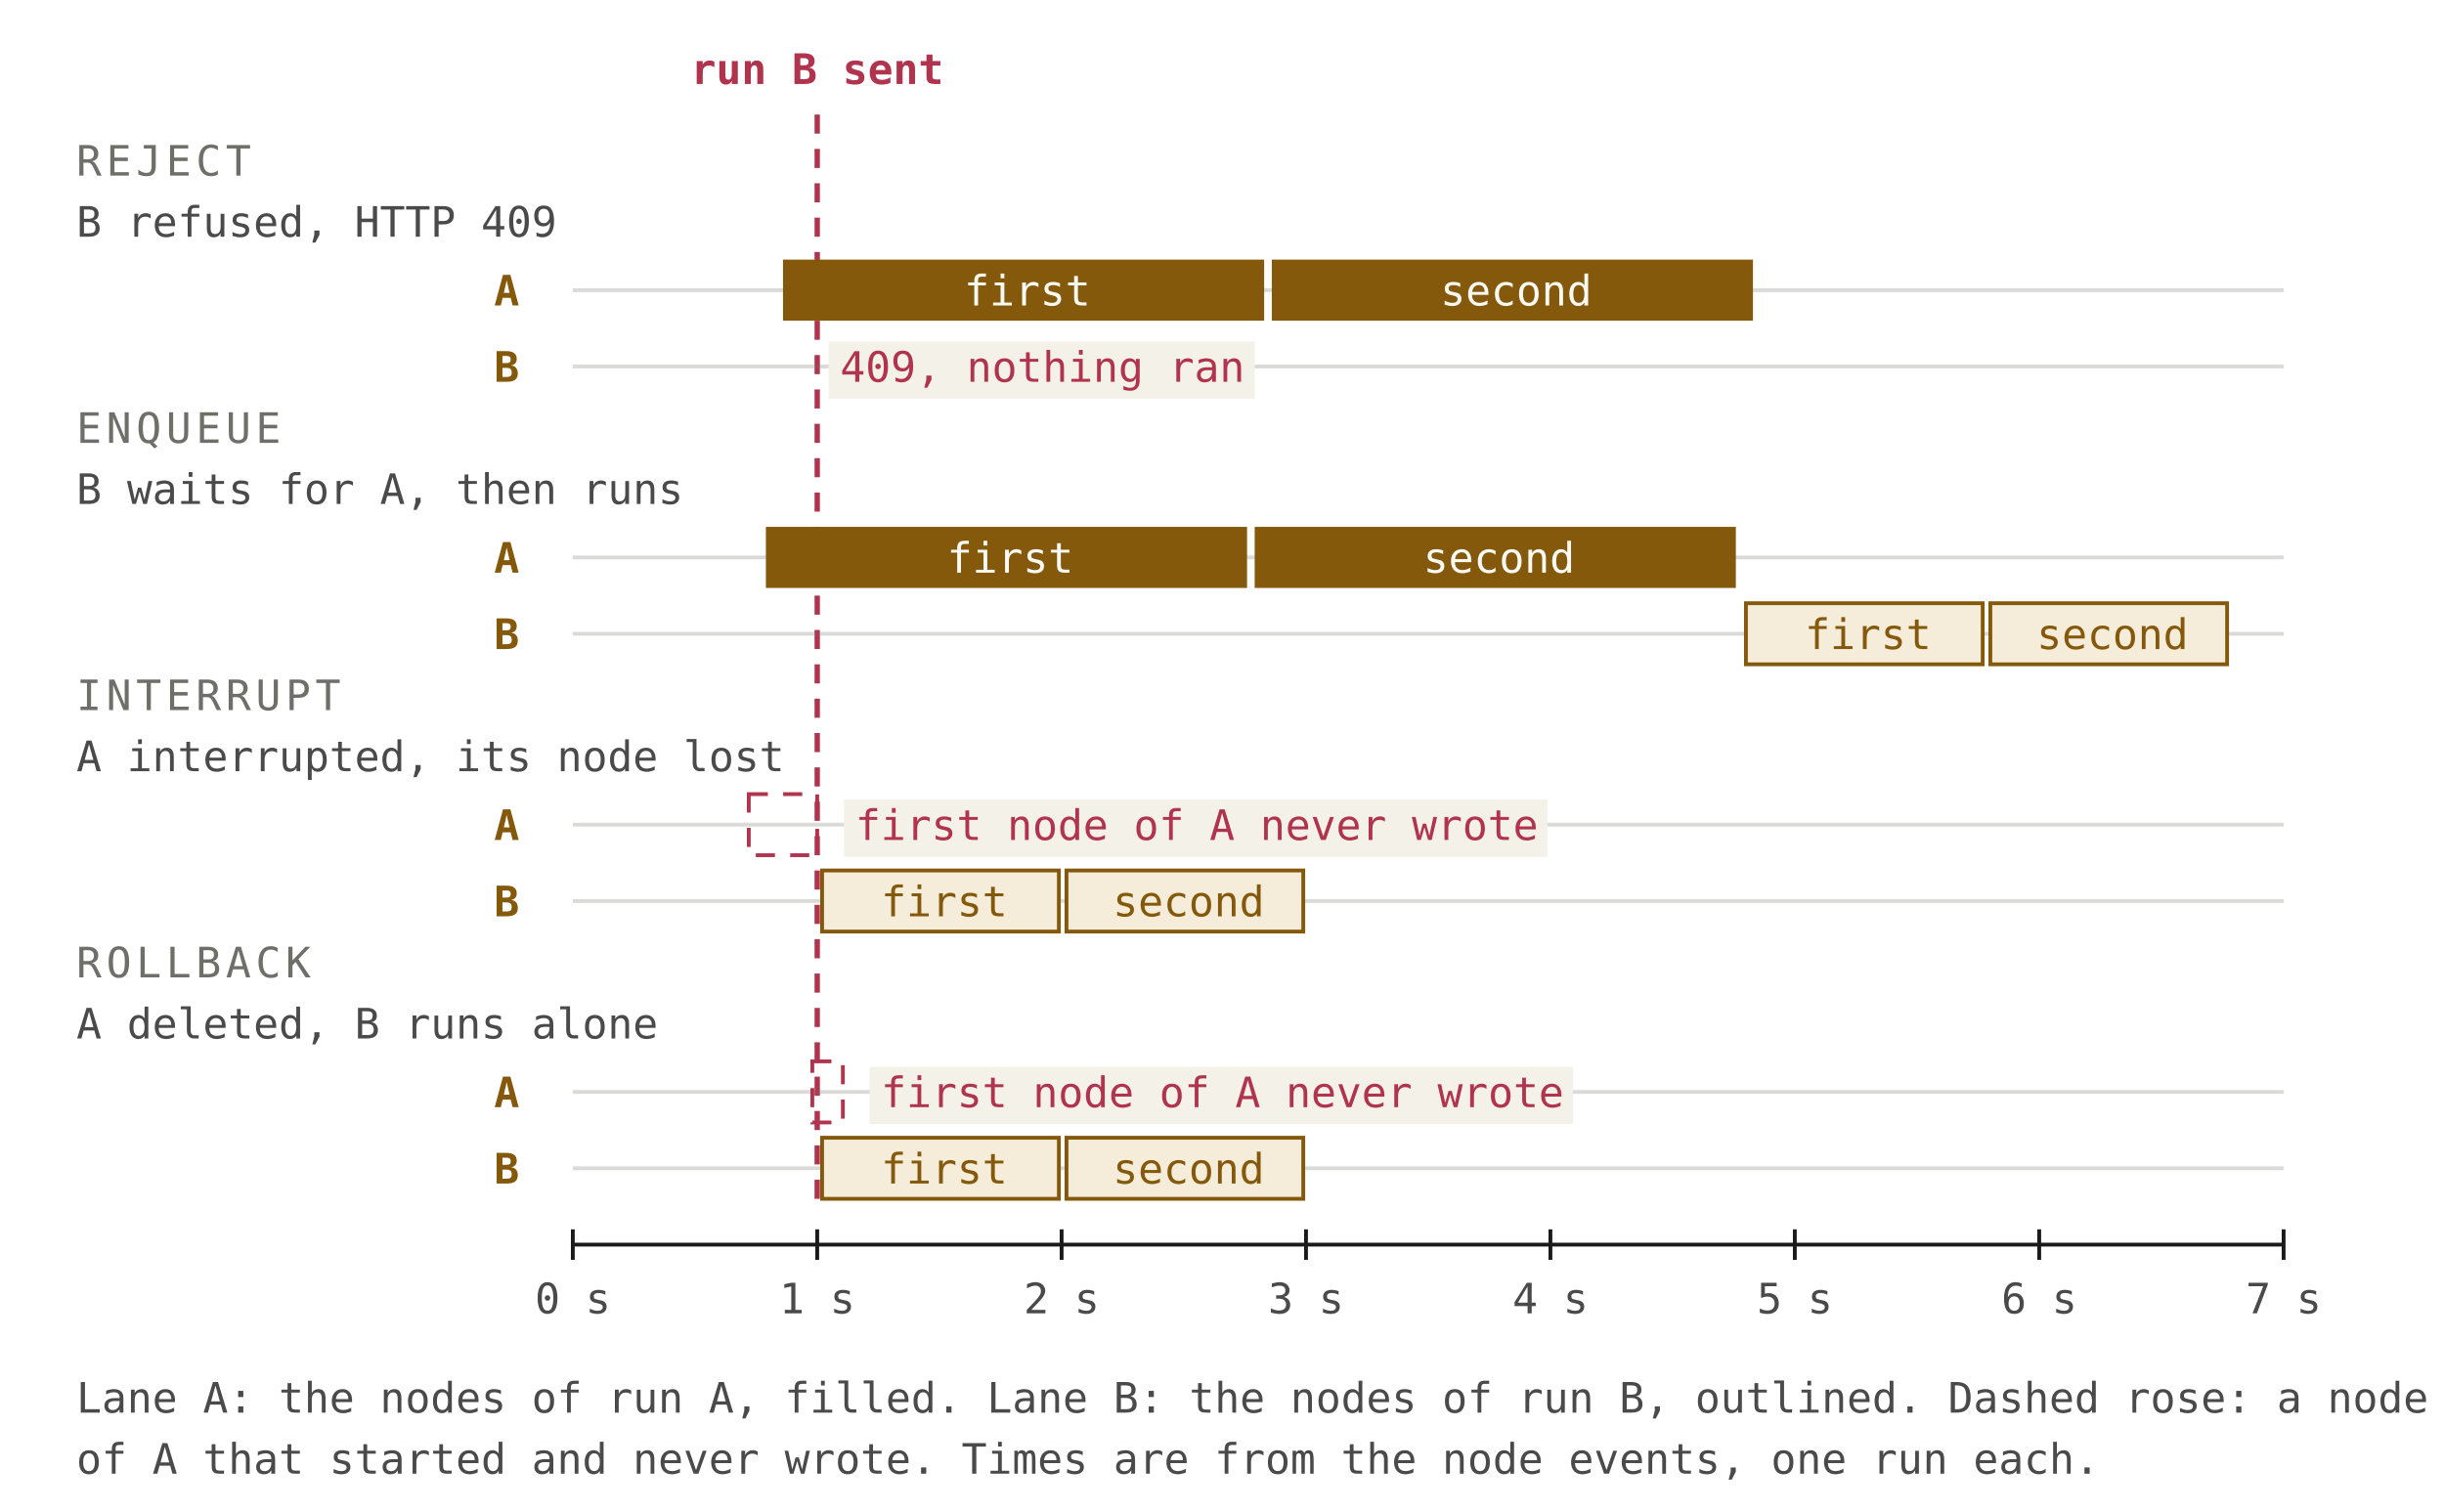
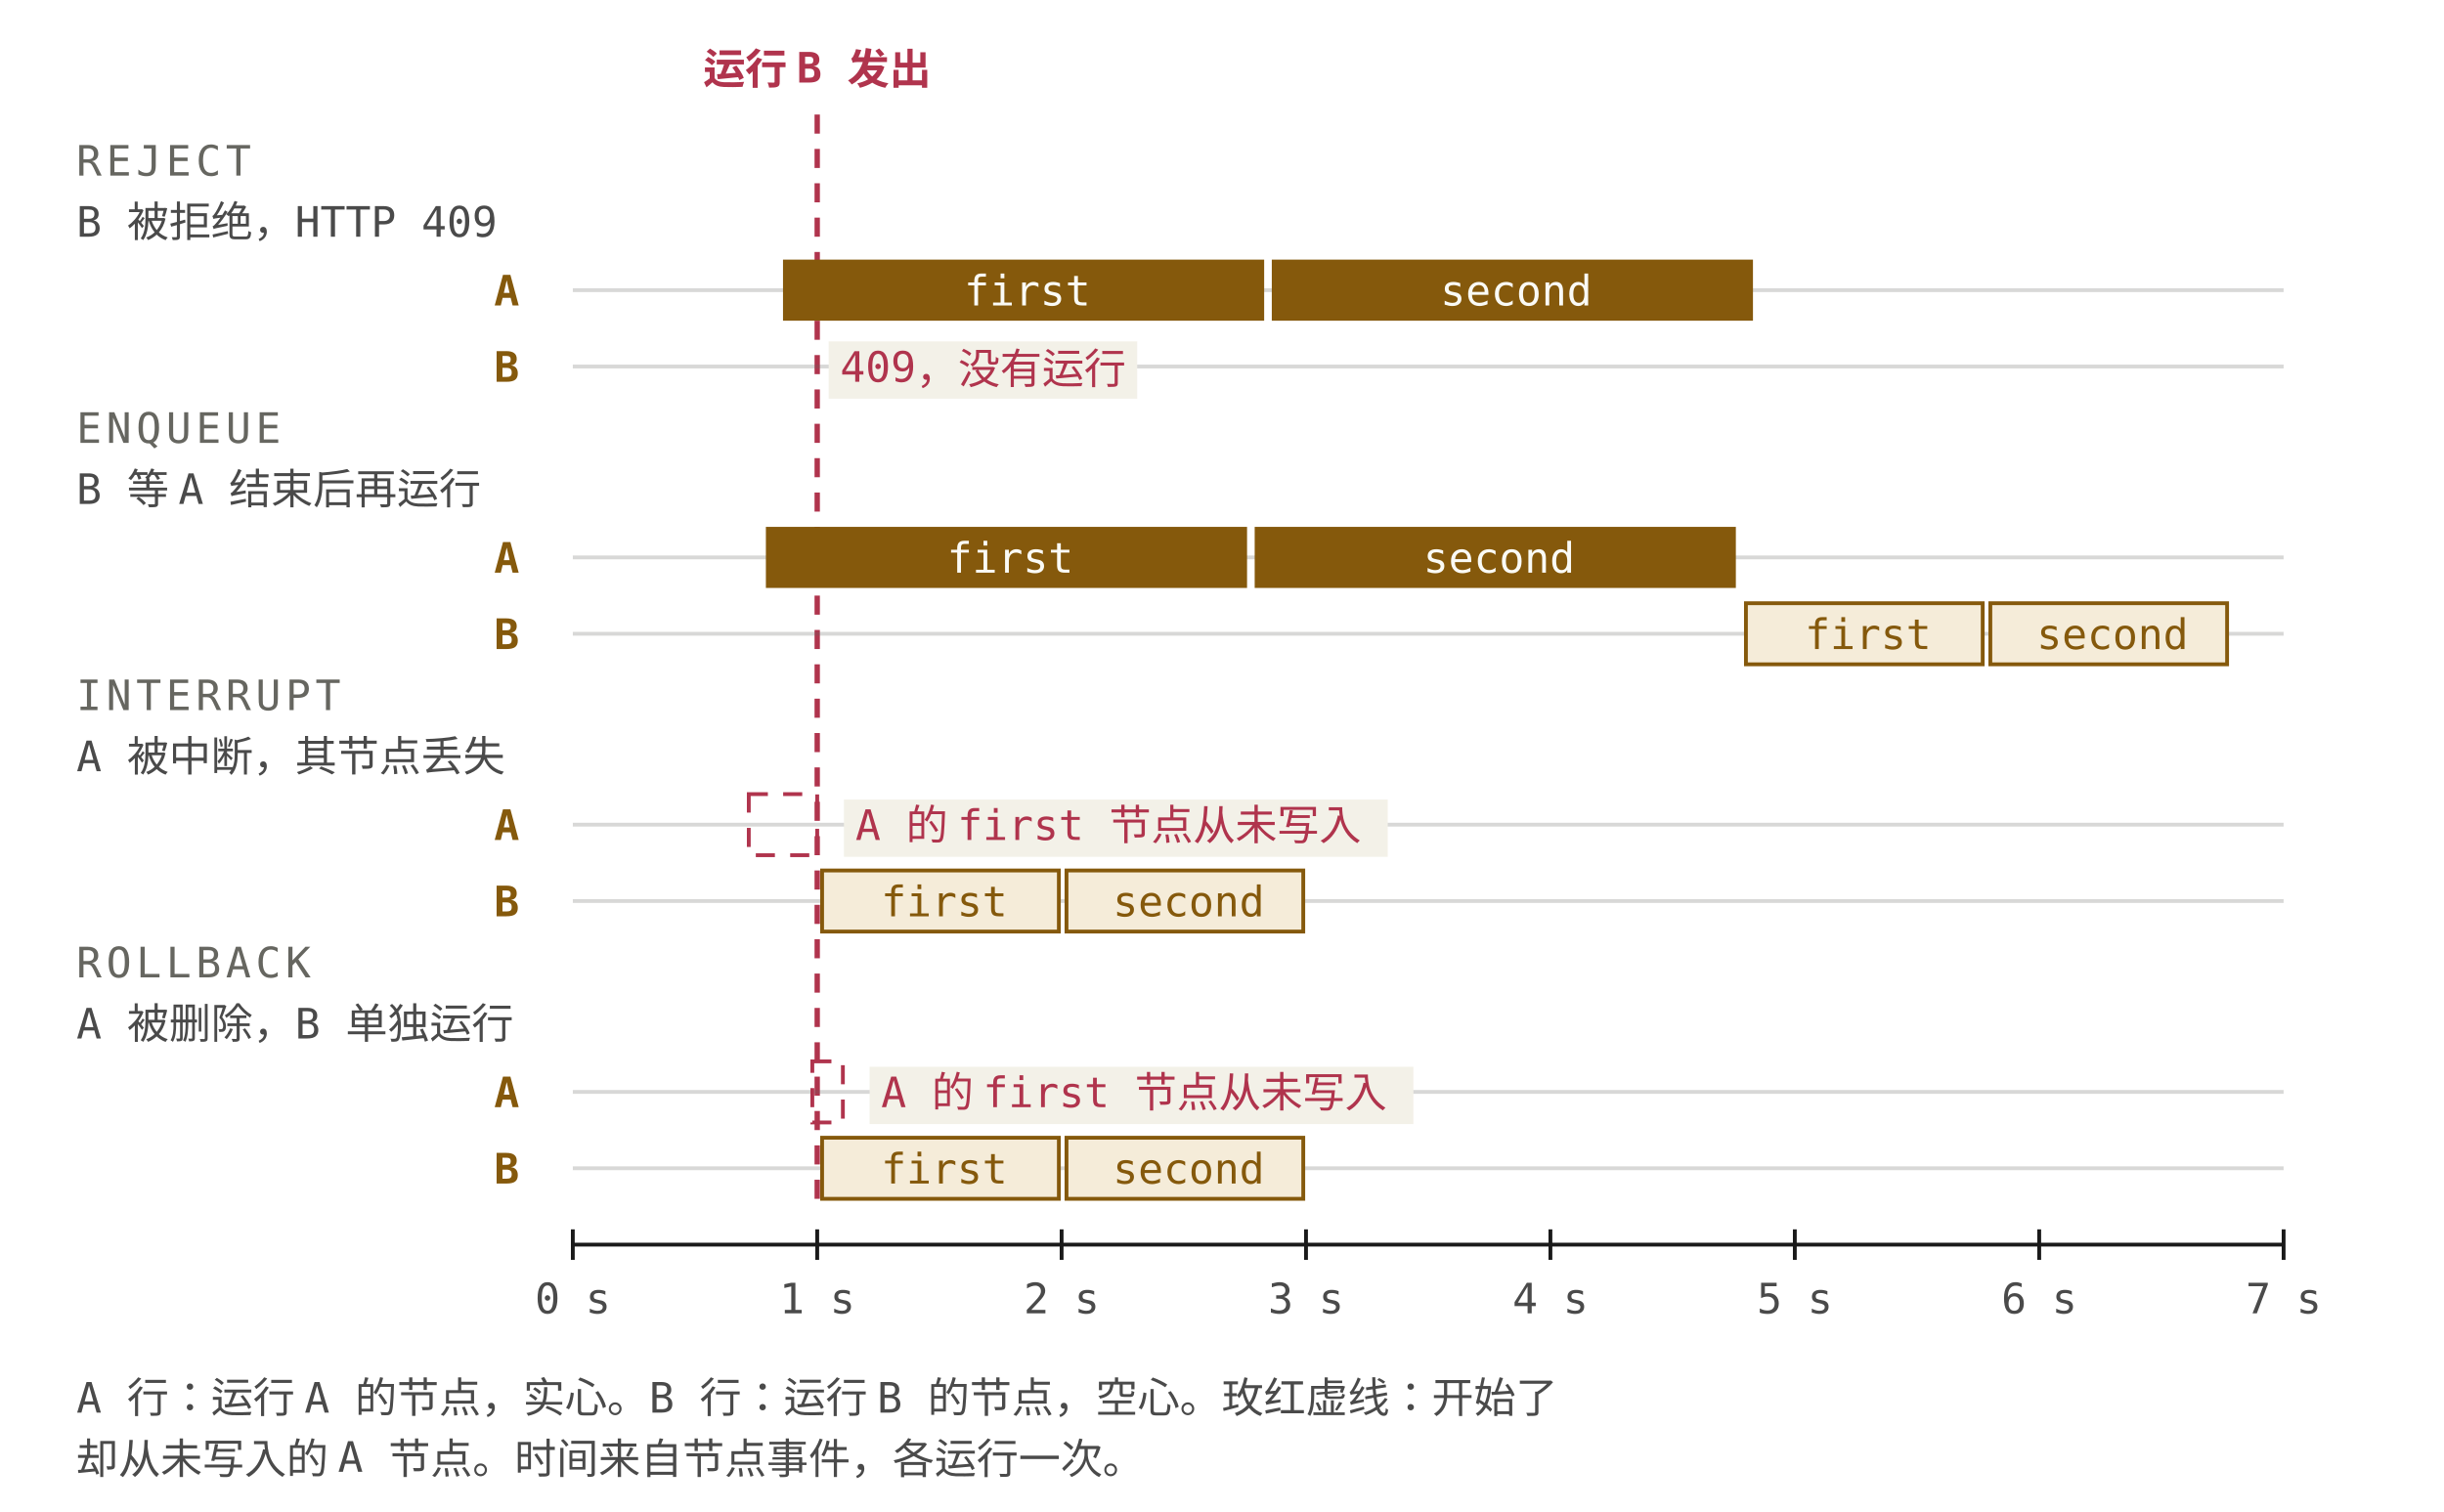
<svg xmlns="http://www.w3.org/2000/svg" viewBox="0 0 640 396" role="img" aria-labelledby="fig-8-1b-title fig-8-1b-desc" font-family="JetBrains Mono, ui-monospace, monospace">
  <line x1="214" y1="30" x2="214" y2="318" stroke="var(--m-rose-ink, #b0344d)" stroke-width="1.4" stroke-dasharray="5 4" />
-   <text x="214" y="22" font-size="11" text-anchor="middle" font-weight="700" fill="var(--m-rose-ink, #b0344d)">run B sent</text>
+   <text x="214" y="22" font-size="11" text-anchor="middle" font-weight="700" fill="var(--m-rose-ink, #b0344d)">运行 B 发出</text>
  <g data-beat="1">
    <animate attributeName="opacity" values="0;0;1" keyTimes="0;0;1" calcMode="spline" keySplines="0 0 1 1;0.23 1 0.32 1" dur="0.45s" begin="indefinite" fill="freeze" />
    <animateTransform attributeName="transform" type="translate" values="0 4;0 4;0 0" keyTimes="0;0;1" calcMode="spline" keySplines="0 0 1 1;0.23 1 0.32 1" dur="0.45s" begin="indefinite" fill="freeze" />
-     <text x="20" y="46" font-size="11" letter-spacing="1.2" fill="var(--m-ink-mute, #6f6f6a)">REJECT</text>
-     <text x="20" y="62" font-size="11" class="m-serif" fill="var(--m-ink-soft, #4a4a4a)">B refused, HTTP 409</text>
+     <text x="20" y="46" font-size="11" letter-spacing="1.2" fill="var(--m-ink-mute, #666660)">REJECT</text>
+     <text x="20" y="62" font-size="11" class="m-serif" fill="var(--m-ink-soft, #4a4a4a)">B 被拒绝，HTTP 409</text>
    <text x="136" y="80" font-size="11" text-anchor="end" font-weight="700" fill="var(--m-amber-ink, #85590c)">A</text>
    <text x="136" y="100" font-size="11" text-anchor="end" font-weight="700" fill="var(--m-amber-ink, #85590c)">B</text>
-     <line x1="150" y1="76" x2="598" y2="76" stroke="var(--m-ink-mute, #6f6f6a)" stroke-width="1" stroke-opacity="0.25" />
-     <line x1="150" y1="96" x2="598" y2="96" stroke="var(--m-ink-mute, #6f6f6a)" stroke-width="1" stroke-opacity="0.25" />
+     <line x1="150" y1="76" x2="598" y2="76" stroke="var(--m-ink-mute, #666660)" stroke-width="1" stroke-opacity="0.25" />
+     <line x1="150" y1="96" x2="598" y2="96" stroke="var(--m-ink-mute, #666660)" stroke-width="1" stroke-opacity="0.25" />
    <rect x="205.04" y="68" width="126" height="16" fill="var(--m-amber-ink, #85590c)" />
    <text x="269.04" y="80" font-size="11" text-anchor="middle" fill="var(--m-paper, #fafaf5)">first</text>
    <rect x="333.04" y="68" width="126" height="16" fill="var(--m-amber-ink, #85590c)" />
    <text x="397.04" y="80" font-size="11" text-anchor="middle" fill="var(--m-paper, #fafaf5)">second</text>
-     <rect class="m-knock" x="217" y="89.42" width="111.6" height="15" fill="var(--m-panel, #f3f1e8)" />
-     <text x="220" y="100" font-size="11" fill="var(--m-rose-ink, #b0344d)">409, nothing ran</text>
+     <rect class="m-knock" x="217" y="89.42" width="80.8" height="15" fill="var(--m-panel, #f3f1e8)" />
+     <text x="220" y="100" font-size="11" fill="var(--m-rose-ink, #b0344d)">409，没有运行</text>
  </g>
  <g data-beat="2">
    <animate attributeName="opacity" values="0;0;1" keyTimes="0;0.571;1" calcMode="spline" keySplines="0 0 1 1;0.23 1 0.32 1" dur="1.05s" begin="indefinite" fill="freeze" />
    <animateTransform attributeName="transform" type="translate" values="0 4;0 4;0 0" keyTimes="0;0.571;1" calcMode="spline" keySplines="0 0 1 1;0.23 1 0.32 1" dur="1.05s" begin="indefinite" fill="freeze" />
-     <text x="20" y="116" font-size="11" letter-spacing="1.2" fill="var(--m-ink-mute, #6f6f6a)">ENQUEUE</text>
-     <text x="20" y="132" font-size="11" class="m-serif" fill="var(--m-ink-soft, #4a4a4a)">B waits for A, then runs</text>
+     <text x="20" y="116" font-size="11" letter-spacing="1.2" fill="var(--m-ink-mute, #666660)">ENQUEUE</text>
+     <text x="20" y="132" font-size="11" class="m-serif" fill="var(--m-ink-soft, #4a4a4a)">B 等 A 结束后再运行</text>
    <text x="136" y="150" font-size="11" text-anchor="end" font-weight="700" fill="var(--m-amber-ink, #85590c)">A</text>
    <text x="136" y="170" font-size="11" text-anchor="end" font-weight="700" fill="var(--m-amber-ink, #85590c)">B</text>
-     <line x1="150" y1="146" x2="598" y2="146" stroke="var(--m-ink-mute, #6f6f6a)" stroke-width="1" stroke-opacity="0.25" />
-     <line x1="150" y1="166" x2="598" y2="166" stroke="var(--m-ink-mute, #6f6f6a)" stroke-width="1" stroke-opacity="0.25" />
+     <line x1="150" y1="146" x2="598" y2="146" stroke="var(--m-ink-mute, #666660)" stroke-width="1" stroke-opacity="0.25" />
+     <line x1="150" y1="166" x2="598" y2="166" stroke="var(--m-ink-mute, #666660)" stroke-width="1" stroke-opacity="0.25" />
    <rect x="200.56" y="138" width="126" height="16" fill="var(--m-amber-ink, #85590c)" />
    <text x="264.56" y="150" font-size="11" text-anchor="middle" fill="var(--m-paper, #fafaf5)">first</text>
    <rect x="328.56" y="138" width="126" height="16" fill="var(--m-amber-ink, #85590c)" />
    <text x="392.56" y="150" font-size="11" text-anchor="middle" fill="var(--m-paper, #fafaf5)">second</text>
    <rect x="457.2" y="158" width="62" height="16" fill="var(--m-amber-fill, #f5ecd9)" stroke="var(--m-amber-ink, #85590c)" />
    <text x="489.2" y="170" font-size="11" text-anchor="middle" fill="var(--m-amber-ink, #85590c)">first</text>
    <rect x="521.2" y="158" width="62" height="16" fill="var(--m-amber-fill, #f5ecd9)" stroke="var(--m-amber-ink, #85590c)" />
    <text x="553.2" y="170" font-size="11" text-anchor="middle" fill="var(--m-amber-ink, #85590c)">second</text>
  </g>
  <g data-beat="3">
    <animate attributeName="opacity" values="0;0;1" keyTimes="0;0.727;1" calcMode="spline" keySplines="0 0 1 1;0.23 1 0.32 1" dur="1.65s" begin="indefinite" fill="freeze" />
    <animateTransform attributeName="transform" type="translate" values="0 4;0 4;0 0" keyTimes="0;0.727;1" calcMode="spline" keySplines="0 0 1 1;0.23 1 0.32 1" dur="1.65s" begin="indefinite" fill="freeze" />
-     <text x="20" y="186" font-size="11" letter-spacing="1.2" fill="var(--m-ink-mute, #6f6f6a)">INTERRUPT</text>
-     <text x="20" y="202" font-size="11" class="m-serif" fill="var(--m-ink-soft, #4a4a4a)">A interrupted, its node lost</text>
+     <text x="20" y="186" font-size="11" letter-spacing="1.2" fill="var(--m-ink-mute, #666660)">INTERRUPT</text>
+     <text x="20" y="202" font-size="11" class="m-serif" fill="var(--m-ink-soft, #4a4a4a)">A 被中断，其节点丢失</text>
    <text x="136" y="220" font-size="11" text-anchor="end" font-weight="700" fill="var(--m-amber-ink, #85590c)">A</text>
    <text x="136" y="240" font-size="11" text-anchor="end" font-weight="700" fill="var(--m-amber-ink, #85590c)">B</text>
-     <line x1="150" y1="216" x2="598" y2="216" stroke="var(--m-ink-mute, #6f6f6a)" stroke-width="1" stroke-opacity="0.25" />
-     <line x1="150" y1="236" x2="598" y2="236" stroke="var(--m-ink-mute, #6f6f6a)" stroke-width="1" stroke-opacity="0.25" />
+     <line x1="150" y1="216" x2="598" y2="216" stroke="var(--m-ink-mute, #666660)" stroke-width="1" stroke-opacity="0.25" />
+     <line x1="150" y1="236" x2="598" y2="236" stroke="var(--m-ink-mute, #666660)" stroke-width="1" stroke-opacity="0.25" />
    <rect x="196.08" y="208" width="17.92" height="16" fill="none" stroke="var(--m-rose-ink, #b0344d)" stroke-dasharray="5 4" />
-     <rect class="m-knock" x="221" y="209.42" width="184.2" height="15" fill="var(--m-panel, #f3f1e8)" />
-     <text x="224" y="220" font-size="11" fill="var(--m-rose-ink, #b0344d)">first node of A never wrote</text>
+     <rect class="m-knock" x="221" y="209.42" width="142.4" height="15" fill="var(--m-panel, #f3f1e8)" />
+     <text x="224" y="220" font-size="11" fill="var(--m-rose-ink, #b0344d)">A 的 first 节点从未写入</text>
    <rect x="215.28" y="228" width="62" height="16" fill="var(--m-amber-fill, #f5ecd9)" stroke="var(--m-amber-ink, #85590c)" />
    <text x="247.28" y="240" font-size="11" text-anchor="middle" fill="var(--m-amber-ink, #85590c)">first</text>
    <rect x="279.28" y="228" width="62" height="16" fill="var(--m-amber-fill, #f5ecd9)" stroke="var(--m-amber-ink, #85590c)" />
    <text x="311.28" y="240" font-size="11" text-anchor="middle" fill="var(--m-amber-ink, #85590c)">second</text>
  </g>
  <g data-beat="4">
    <animate attributeName="opacity" values="0;0;1" keyTimes="0;0.8;1" calcMode="spline" keySplines="0 0 1 1;0.23 1 0.32 1" dur="2.25s" begin="indefinite" fill="freeze" />
    <animateTransform attributeName="transform" type="translate" values="0 4;0 4;0 0" keyTimes="0;0.8;1" calcMode="spline" keySplines="0 0 1 1;0.23 1 0.32 1" dur="2.25s" begin="indefinite" fill="freeze" />
-     <text x="20" y="256" font-size="11" letter-spacing="1.2" fill="var(--m-ink-mute, #6f6f6a)">ROLLBACK</text>
-     <text x="20" y="272" font-size="11" class="m-serif" fill="var(--m-ink-soft, #4a4a4a)">A deleted, B runs alone</text>
+     <text x="20" y="256" font-size="11" letter-spacing="1.2" fill="var(--m-ink-mute, #666660)">ROLLBACK</text>
+     <text x="20" y="272" font-size="11" class="m-serif" fill="var(--m-ink-soft, #4a4a4a)">A 被删除，B 单独运行</text>
    <text x="136" y="290" font-size="11" text-anchor="end" font-weight="700" fill="var(--m-amber-ink, #85590c)">A</text>
    <text x="136" y="310" font-size="11" text-anchor="end" font-weight="700" fill="var(--m-amber-ink, #85590c)">B</text>
-     <line x1="150" y1="286" x2="598" y2="286" stroke="var(--m-ink-mute, #6f6f6a)" stroke-width="1" stroke-opacity="0.25" />
-     <line x1="150" y1="306" x2="598" y2="306" stroke="var(--m-ink-mute, #6f6f6a)" stroke-width="1" stroke-opacity="0.25" />
+     <line x1="150" y1="286" x2="598" y2="286" stroke="var(--m-ink-mute, #666660)" stroke-width="1" stroke-opacity="0.25" />
+     <line x1="150" y1="306" x2="598" y2="306" stroke="var(--m-ink-mute, #666660)" stroke-width="1" stroke-opacity="0.25" />
    <rect x="212.72" y="278" width="8" height="16" fill="none" stroke="var(--m-rose-ink, #b0344d)" stroke-dasharray="5 4" />
-     <rect class="m-knock" x="227.72" y="279.42" width="184.2" height="15" fill="var(--m-panel, #f3f1e8)" />
-     <text x="230.72" y="290" font-size="11" fill="var(--m-rose-ink, #b0344d)">first node of A never wrote</text>
+     <rect class="m-knock" x="227.72" y="279.42" width="142.4" height="15" fill="var(--m-panel, #f3f1e8)" />
+     <text x="230.72" y="290" font-size="11" fill="var(--m-rose-ink, #b0344d)">A 的 first 节点从未写入</text>
    <rect x="215.28" y="298" width="62" height="16" fill="var(--m-amber-fill, #f5ecd9)" stroke="var(--m-amber-ink, #85590c)" />
    <text x="247.28" y="310" font-size="11" text-anchor="middle" fill="var(--m-amber-ink, #85590c)">first</text>
    <rect x="279.28" y="298" width="62" height="16" fill="var(--m-amber-fill, #f5ecd9)" stroke="var(--m-amber-ink, #85590c)" />
    <text x="311.28" y="310" font-size="11" text-anchor="middle" fill="var(--m-amber-ink, #85590c)">second</text>
  </g>
  <line x1="150" y1="326" x2="598" y2="326" stroke="var(--m-ink, #1a1a1a)" stroke-width="1" />
  <line x1="150" y1="322" x2="150" y2="330" stroke="var(--m-ink, #1a1a1a)" stroke-width="1" />
  <text x="150" y="344" font-size="11" text-anchor="middle" fill="var(--m-ink-soft, #4a4a4a)">0 s</text>
  <line x1="214" y1="322" x2="214" y2="330" stroke="var(--m-ink, #1a1a1a)" stroke-width="1" />
  <text x="214" y="344" font-size="11" text-anchor="middle" fill="var(--m-ink-soft, #4a4a4a)">1 s</text>
  <line x1="278" y1="322" x2="278" y2="330" stroke="var(--m-ink, #1a1a1a)" stroke-width="1" />
  <text x="278" y="344" font-size="11" text-anchor="middle" fill="var(--m-ink-soft, #4a4a4a)">2 s</text>
  <line x1="342" y1="322" x2="342" y2="330" stroke="var(--m-ink, #1a1a1a)" stroke-width="1" />
  <text x="342" y="344" font-size="11" text-anchor="middle" fill="var(--m-ink-soft, #4a4a4a)">3 s</text>
  <line x1="406" y1="322" x2="406" y2="330" stroke="var(--m-ink, #1a1a1a)" stroke-width="1" />
  <text x="406" y="344" font-size="11" text-anchor="middle" fill="var(--m-ink-soft, #4a4a4a)">4 s</text>
  <line x1="470" y1="322" x2="470" y2="330" stroke="var(--m-ink, #1a1a1a)" stroke-width="1" />
  <text x="470" y="344" font-size="11" text-anchor="middle" fill="var(--m-ink-soft, #4a4a4a)">5 s</text>
  <line x1="534" y1="322" x2="534" y2="330" stroke="var(--m-ink, #1a1a1a)" stroke-width="1" />
  <text x="534" y="344" font-size="11" text-anchor="middle" fill="var(--m-ink-soft, #4a4a4a)">6 s</text>
  <line x1="598" y1="322" x2="598" y2="330" stroke="var(--m-ink, #1a1a1a)" stroke-width="1" />
  <text x="598" y="344" font-size="11" text-anchor="middle" fill="var(--m-ink-soft, #4a4a4a)">7 s</text>
-   <text x="20" y="370" font-size="11" class="m-serif" fill="var(--m-ink-soft, #4a4a4a)">Lane A: the nodes of run A, filled. Lane B: the nodes of run B, outlined. Dashed rose: a node</text>
-   <text x="20" y="386" font-size="11" class="m-serif" fill="var(--m-ink-soft, #4a4a4a)">of A that started and never wrote. Times are from the node events, one run each.</text>
+   <text x="20" y="370" font-size="11" class="m-serif" fill="var(--m-ink-soft, #4a4a4a)">A 行：运行 A 的节点，实心。B 行：运行 B 的节点，空心。玫红虚线：开始了</text>
+   <text x="20" y="386" font-size="11" class="m-serif" fill="var(--m-ink-soft, #4a4a4a)">却从未写入的 A 节点。时间来自节点事件，各运行一次。</text>
</svg>
